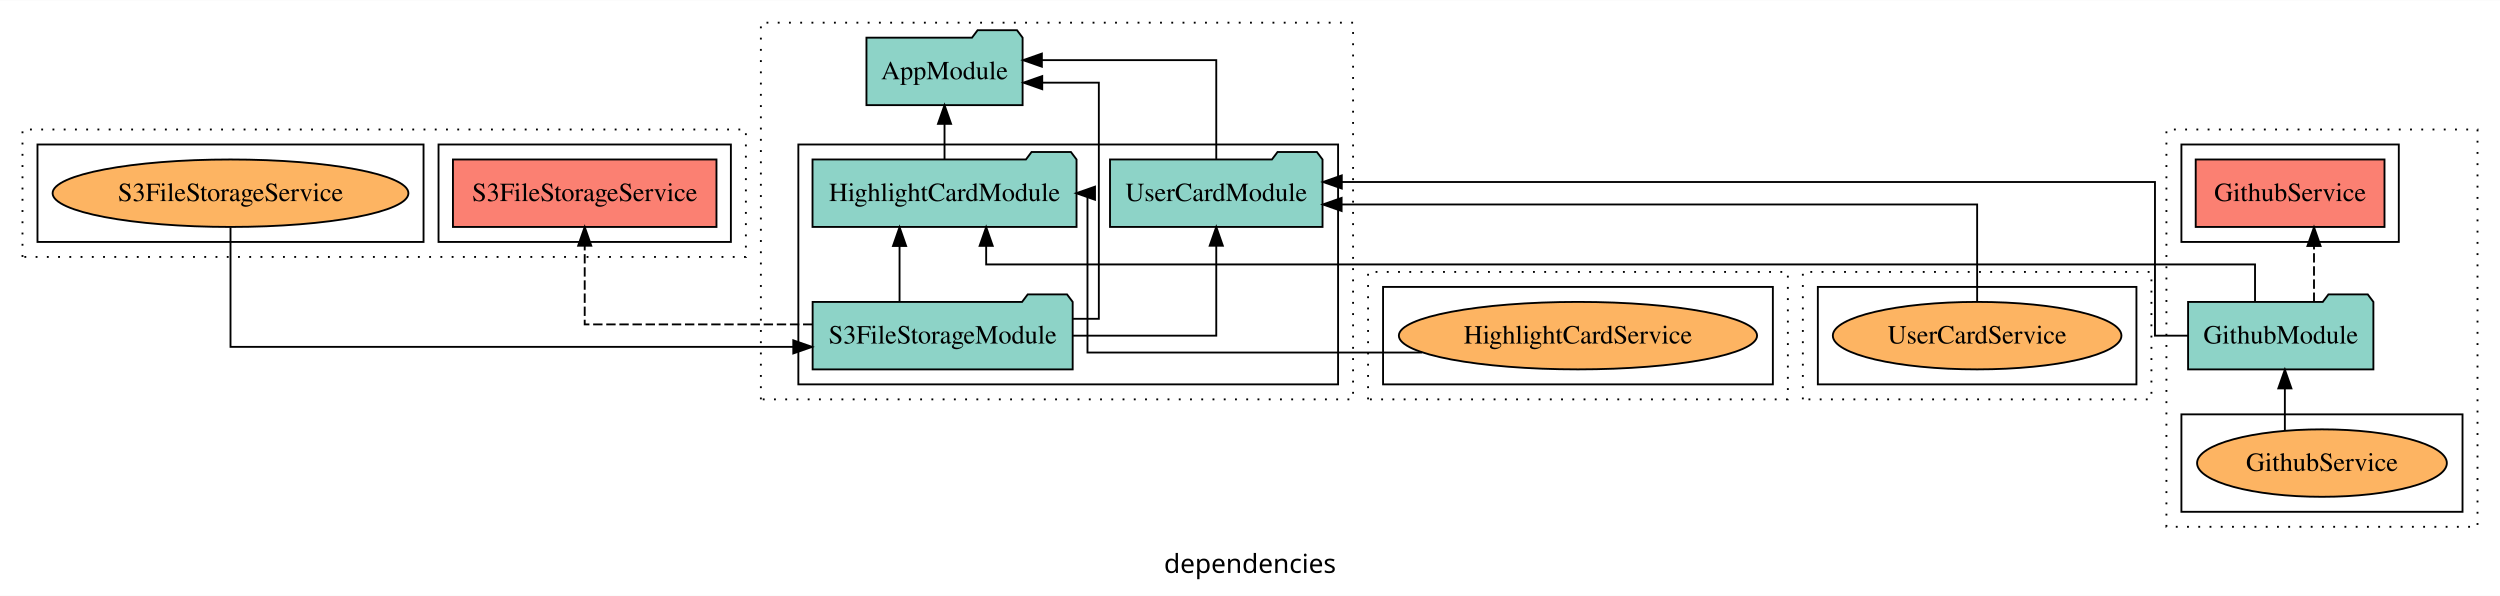
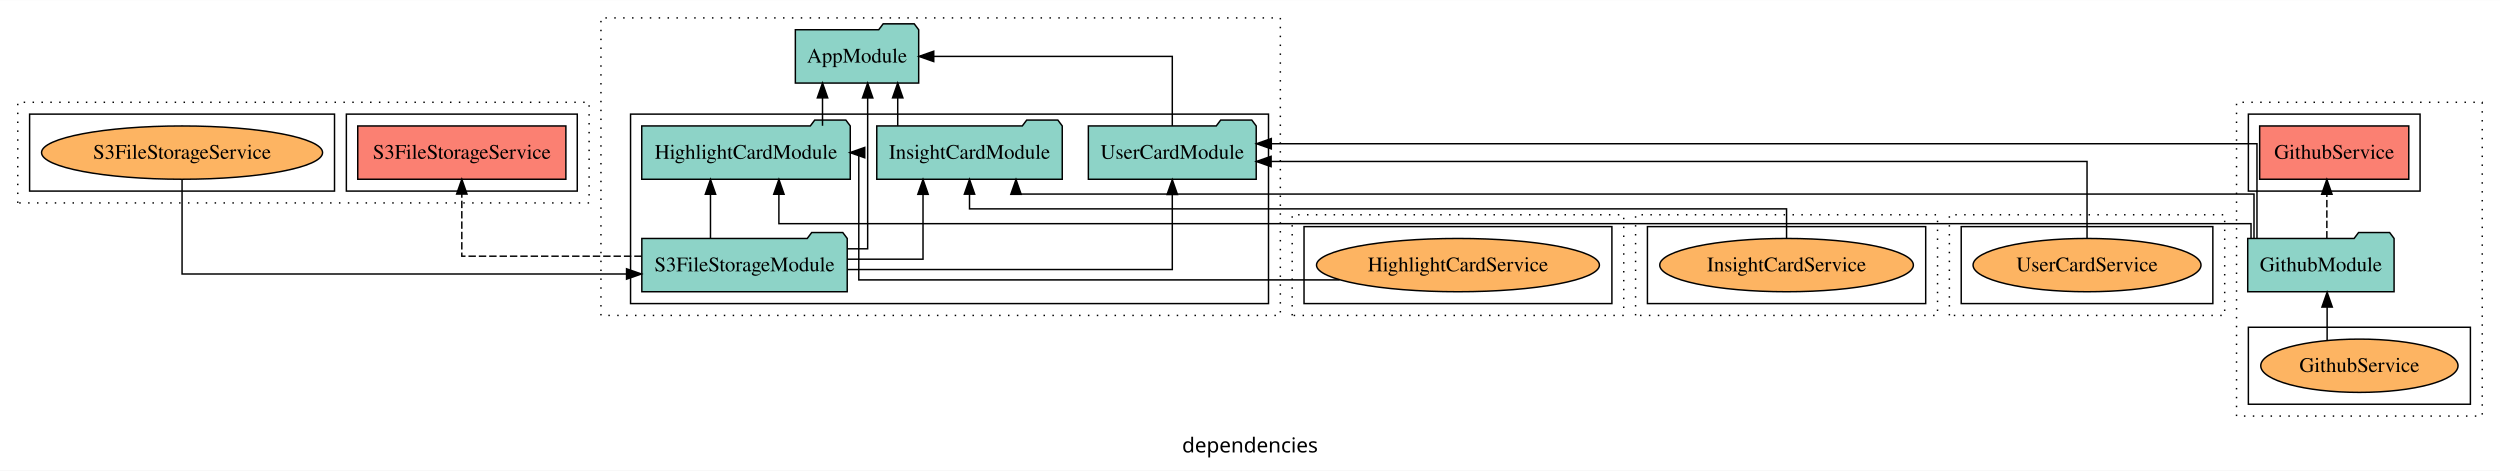
- <svg xmlns="http://www.w3.org/2000/svg" width="1334pt" height="318pt" viewBox="0.00 0.00 1334.00 317.80">
+ <svg xmlns="http://www.w3.org/2000/svg" width="1689pt" height="318pt" viewBox="0.00 0.00 1689.00 317.80">
  <g id="graph0" class="graph" transform="scale(1 1) rotate(0) translate(4 313.8)">
-     <polygon fill="white" stroke="transparent" points="-4,4 -4,-313.8 1330,-313.8 1330,4 -4,4" />
-     <text text-anchor="middle" x="663" y="-8.2" font-family="sans-serif" font-size="14.00">dependencies</text>
+     <polygon fill="white" stroke="transparent" points="-4,4 -4,-313.8 1685,-313.8 1685,4 -4,4" />
+     <text text-anchor="middle" x="840.5" y="-8.2" font-family="sans-serif" font-size="14.00">dependencies</text>
    <g id="clust1" class="cluster">
-       <polygon fill="none" stroke="black" stroke-dasharray="1,5" points="402,-100.8 402,-301.8 718,-301.8 718,-100.8 402,-100.8" />
+       <polygon fill="none" stroke="black" stroke-dasharray="1,5" points="402,-100.8 402,-301.8 861,-301.8 861,-100.8 402,-100.8" />
    </g>
    <g id="clust3" class="cluster">
-       <polygon fill="none" stroke="black" points="422,-108.8 422,-236.8 710,-236.8 710,-108.8 422,-108.8" />
+       <polygon fill="none" stroke="black" points="422,-108.8 422,-236.8 853,-236.8 853,-108.8 422,-108.8" />
    </g>
    <g id="clust7" class="cluster">
-       <polygon fill="none" stroke="black" stroke-dasharray="1,5" points="1152,-32.8 1152,-244.8 1318,-244.8 1318,-32.8 1152,-32.8" />
+       <polygon fill="none" stroke="black" stroke-dasharray="1,5" points="1507,-32.8 1507,-244.8 1673,-244.8 1673,-32.8 1507,-32.8" />
    </g>
    <g id="clust10" class="cluster">
-       <polygon fill="none" stroke="black" points="1160,-184.8 1160,-236.8 1276,-236.8 1276,-184.8 1160,-184.8" />
+       <polygon fill="none" stroke="black" points="1515,-184.8 1515,-236.8 1631,-236.8 1631,-184.8 1515,-184.8" />
    </g>
    <g id="clust12" class="cluster">
-       <polygon fill="none" stroke="black" points="1160,-40.8 1160,-92.8 1310,-92.8 1310,-40.8 1160,-40.8" />
+       <polygon fill="none" stroke="black" points="1515,-40.8 1515,-92.8 1665,-92.8 1665,-40.8 1515,-40.8" />
    </g>
    <g id="clust19" class="cluster">
-       <polygon fill="none" stroke="black" stroke-dasharray="1,5" points="726,-100.8 726,-168.8 950,-168.8 950,-100.8 726,-100.8" />
+       <polygon fill="none" stroke="black" stroke-dasharray="1,5" points="869,-100.8 869,-168.8 1093,-168.8 1093,-100.8 869,-100.8" />
    </g>
    <g id="clust24" class="cluster">
-       <polygon fill="none" stroke="black" points="734,-108.8 734,-160.8 942,-160.8 942,-108.8 734,-108.8" />
+       <polygon fill="none" stroke="black" points="877,-108.8 877,-160.8 1085,-160.8 1085,-108.8 877,-108.8" />
    </g>
    <g id="clust25" class="cluster">
+       <polygon fill="none" stroke="black" stroke-dasharray="1,5" points="1101,-100.8 1101,-168.8 1305,-168.8 1305,-100.8 1101,-100.8" />
+     </g>
+     <g id="clust30" class="cluster">
+       <polygon fill="none" stroke="black" points="1109,-108.8 1109,-160.8 1297,-160.8 1297,-108.8 1109,-108.8" />
+     </g>
+     <g id="clust31" class="cluster">
      <polygon fill="none" stroke="black" stroke-dasharray="1,5" points="8,-176.8 8,-244.8 394,-244.8 394,-176.8 8,-176.8" />
    </g>
-     <g id="clust28" class="cluster">
+     <g id="clust34" class="cluster">
      <polygon fill="none" stroke="black" points="230,-184.8 230,-236.8 386,-236.8 386,-184.8 230,-184.8" />
    </g>
-     <g id="clust30" class="cluster">
+     <g id="clust36" class="cluster">
      <polygon fill="none" stroke="black" points="16,-184.8 16,-236.8 222,-236.8 222,-184.8 16,-184.8" />
    </g>
-     <g id="clust31" class="cluster">
-       <polygon fill="none" stroke="black" stroke-dasharray="1,5" points="958,-100.8 958,-168.8 1144,-168.8 1144,-100.8 958,-100.8" />
+     <g id="clust37" class="cluster">
+       <polygon fill="none" stroke="black" stroke-dasharray="1,5" points="1313,-100.8 1313,-168.8 1499,-168.8 1499,-100.8 1313,-100.8" />
    </g>
-     <g id="clust36" class="cluster">
-       <polygon fill="none" stroke="black" points="966,-108.8 966,-160.8 1136,-160.8 1136,-108.8 966,-108.8" />
+     <g id="clust42" class="cluster">
+       <polygon fill="none" stroke="black" points="1321,-108.8 1321,-160.8 1491,-160.8 1491,-108.8 1321,-108.8" />
    </g>
    <g id="node1" class="node">
      <polygon fill="#8dd3c7" stroke="black" points="570.44,-228.8 567.44,-232.8 546.44,-232.8 543.44,-228.8 429.56,-228.8 429.56,-192.8 570.44,-192.8 570.44,-228.8" />
      <text text-anchor="middle" x="500" y="-206.6" font-family="Times,serif" font-size="14.00">HighlightCardModule</text>
    </g>
-     <g id="node4" class="node">
-       <polygon fill="#8dd3c7" stroke="black" points="541.66,-293.8 538.66,-297.8 517.66,-297.8 514.66,-293.8 458.34,-293.8 458.34,-257.8 541.66,-257.8 541.66,-293.8" />
-       <text text-anchor="middle" x="500" y="-271.6" font-family="Times,serif" font-size="14.00">AppModule</text>
+     <g id="node5" class="node">
+       <polygon fill="#8dd3c7" stroke="black" points="616.66,-293.8 613.66,-297.8 592.66,-297.8 589.66,-293.8 533.34,-293.8 533.34,-257.8 616.66,-257.8 616.66,-293.8" />
+       <text text-anchor="middle" x="575" y="-271.6" font-family="Times,serif" font-size="14.00">AppModule</text>
    </g>
    <g id="edge1" class="edge">
-       <path fill="none" stroke="black" d="M500,-228.91C500,-228.91 500,-247.79 500,-247.79" />
-       <polygon fill="black" stroke="black" points="496.5,-247.79 500,-257.79 503.5,-247.79 496.5,-247.79" />
+       <path fill="none" stroke="black" d="M551.69,-228.91C551.69,-228.91 551.69,-247.79 551.69,-247.79" />
+       <polygon fill="black" stroke="black" points="548.19,-247.79 551.69,-257.79 555.19,-247.79 548.19,-247.79" />
    </g>
    <g id="node2" class="node">
+       <polygon fill="#8dd3c7" stroke="black" points="713.66,-228.8 710.66,-232.8 689.66,-232.8 686.66,-228.8 588.34,-228.8 588.34,-192.8 713.66,-192.8 713.66,-228.8" />
+       <text text-anchor="middle" x="651" y="-206.6" font-family="Times,serif" font-size="14.00">InsightCardModule</text>
+     </g>
+     <g id="edge2" class="edge">
+       <path fill="none" stroke="black" d="M602.5,-228.91C602.5,-228.91 602.5,-247.79 602.5,-247.79" />
+       <polygon fill="black" stroke="black" points="599,-247.79 602.5,-257.79 606,-247.79 599,-247.79" />
+     </g>
+     <g id="node3" class="node">
      <polygon fill="#8dd3c7" stroke="black" points="568.38,-152.8 565.38,-156.8 544.38,-156.8 541.38,-152.8 429.62,-152.8 429.62,-116.8 568.38,-116.8 568.38,-152.8" />
      <text text-anchor="middle" x="499" y="-130.6" font-family="Times,serif" font-size="14.00">S3FileStorageModule</text>
    </g>
-     <g id="edge7" class="edge">
+     <g id="edge8" class="edge">
      <path fill="none" stroke="black" d="M476,-152.81C476,-152.81 476,-182.65 476,-182.65" />
      <polygon fill="black" stroke="black" points="472.5,-182.65 476,-192.65 479.5,-182.65 472.5,-182.65" />
    </g>
-     <g id="node3" class="node">
-       <polygon fill="#8dd3c7" stroke="black" points="701.7,-228.8 698.7,-232.8 677.7,-232.8 674.7,-228.8 588.3,-228.8 588.3,-192.8 701.7,-192.8 701.7,-228.8" />
-       <text text-anchor="middle" x="645" y="-206.6" font-family="Times,serif" font-size="14.00">UserCardModule</text>
+     <g id="edge11" class="edge">
+       <path fill="none" stroke="black" d="M568.45,-138.8C595.25,-138.8 619.59,-138.8 619.59,-138.8 619.59,-138.8 619.59,-182.63 619.59,-182.63" />
+       <polygon fill="black" stroke="black" points="616.09,-182.63 619.59,-192.63 623.09,-182.63 616.09,-182.63" />
    </g>
-     <g id="edge12" class="edge">
-       <path fill="none" stroke="black" d="M568.58,-134.8C606.18,-134.8 645,-134.8 645,-134.8 645,-134.8 645,-182.79 645,-182.79" />
-       <polygon fill="black" stroke="black" points="641.5,-182.79 645,-192.79 648.5,-182.79 641.5,-182.79" />
+     <g id="node4" class="node">
+       <polygon fill="#8dd3c7" stroke="black" points="844.7,-228.8 841.7,-232.8 820.7,-232.8 817.7,-228.8 731.3,-228.8 731.3,-192.8 844.7,-192.8 844.7,-228.8" />
+       <text text-anchor="middle" x="788" y="-206.6" font-family="Times,serif" font-size="14.00">UserCardModule</text>
    </g>
-     <g id="edge2" class="edge">
-       <path fill="none" stroke="black" d="M568.58,-143.8C576.8,-143.8 582.34,-143.8 582.34,-143.8 582.34,-143.8 582.34,-269.8 582.34,-269.8 582.34,-269.8 552.13,-269.8 552.13,-269.8" />
-       <polygon fill="black" stroke="black" points="552.13,-266.3 542.13,-269.8 552.13,-273.3 552.13,-266.3" />
+     <g id="edge16" class="edge">
+       <path fill="none" stroke="black" d="M568.59,-131.8C654.11,-131.8 788,-131.8 788,-131.8 788,-131.8 788,-182.48 788,-182.48" />
+       <polygon fill="black" stroke="black" points="784.5,-182.48 788,-192.48 791.5,-182.48 784.5,-182.48" />
    </g>
-     <g id="node9" class="node">
+     <g id="edge3" class="edge">
+       <path fill="none" stroke="black" d="M568.45,-145.8C576.66,-145.8 582.19,-145.8 582.19,-145.8 582.19,-145.8 582.19,-247.72 582.19,-247.72" />
+       <polygon fill="black" stroke="black" points="578.69,-247.72 582.19,-257.72 585.69,-247.72 578.69,-247.72" />
+     </g>
+     <g id="node11" class="node">
      <polygon fill="#fb8072" stroke="black" points="378.31,-228.8 237.69,-228.8 237.69,-192.8 378.31,-192.8 378.31,-228.8" />
      <text text-anchor="middle" x="308" y="-206.6" font-family="Times,serif" font-size="14.00">S3FileStorageService </text>
    </g>
-     <g id="edge9" class="edge">
+     <g id="edge13" class="edge">
      <path fill="none" stroke="black" stroke-dasharray="5,2" d="M429.5,-140.8C374.89,-140.8 308,-140.8 308,-140.8 308,-140.8 308,-182.77 308,-182.77" />
      <polygon fill="black" stroke="black" points="304.5,-182.77 308,-192.77 311.5,-182.77 304.5,-182.77" />
    </g>
-     <g id="edge3" class="edge">
-       <path fill="none" stroke="black" d="M645,-229.08C645,-250.12 645,-281.8 645,-281.8 645,-281.8 551.94,-281.8 551.94,-281.8" />
-       <polygon fill="black" stroke="black" points="551.94,-278.3 541.94,-281.8 551.94,-285.3 551.94,-278.3" />
-     </g>
-     <g id="node5" class="node">
-       <polygon fill="#fb8072" stroke="black" points="1268.37,-228.8 1167.63,-228.8 1167.63,-192.8 1268.37,-192.8 1268.37,-228.8" />
-       <text text-anchor="middle" x="1218" y="-206.6" font-family="Times,serif" font-size="14.00">GithubService </text>
+     <g id="edge4" class="edge">
+       <path fill="none" stroke="black" d="M788,-228.91C788,-248.14 788,-275.8 788,-275.8 788,-275.8 626.83,-275.8 626.83,-275.8" />
+       <polygon fill="black" stroke="black" points="626.83,-272.3 616.83,-275.8 626.83,-279.3 626.83,-272.3" />
    </g>
    <g id="node6" class="node">
-       <polygon fill="#8dd3c7" stroke="black" points="1262.44,-152.8 1259.44,-156.8 1238.44,-156.8 1235.44,-152.8 1163.56,-152.8 1163.56,-116.8 1262.44,-116.8 1262.44,-152.8" />
-       <text text-anchor="middle" x="1213" y="-130.6" font-family="Times,serif" font-size="14.00">GithubModule</text>
+       <polygon fill="#fb8072" stroke="black" points="1623.37,-228.8 1522.63,-228.8 1522.63,-192.8 1623.37,-192.8 1623.37,-228.8" />
+       <text text-anchor="middle" x="1573" y="-206.6" font-family="Times,serif" font-size="14.00">GithubService </text>
+     </g>
+     <g id="node7" class="node">
+       <polygon fill="#8dd3c7" stroke="black" points="1613.44,-152.8 1610.44,-156.8 1589.44,-156.8 1586.44,-152.8 1514.56,-152.8 1514.56,-116.8 1613.44,-116.8 1613.44,-152.8" />
+       <text text-anchor="middle" x="1564" y="-130.6" font-family="Times,serif" font-size="14.00">GithubModule</text>
+     </g>
+     <g id="edge7" class="edge">
+       <path fill="none" stroke="black" d="M1516.79,-153.01C1516.79,-158.35 1516.79,-162.8 1516.79,-162.8 1516.79,-162.8 522.22,-162.8 522.22,-162.8 522.22,-162.8 522.22,-182.65 522.22,-182.65" />
+       <polygon fill="black" stroke="black" points="518.72,-182.65 522.22,-192.65 525.72,-182.65 518.72,-182.65" />
+     </g>
+     <g id="edge10" class="edge">
+       <path fill="none" stroke="black" d="M1518.8,-152.95C1518.8,-166.54 1518.8,-182.8 1518.8,-182.8 1518.8,-182.8 682.41,-182.8 682.41,-182.8 682.41,-182.8 682.41,-183.78 682.41,-183.78" />
+       <polygon fill="black" stroke="black" points="678.91,-182.59 682.41,-192.59 685.91,-182.59 678.91,-182.59" />
+     </g>
+     <g id="edge15" class="edge">
+       <path fill="none" stroke="black" d="M1520.81,-153C1520.81,-177.16 1520.81,-216.8 1520.81,-216.8 1520.81,-216.8 854.89,-216.8 854.89,-216.8" />
+       <polygon fill="black" stroke="black" points="854.89,-213.3 844.89,-216.8 854.89,-220.3 854.89,-213.3" />
+     </g>
+     <g id="edge5" class="edge">
+       <path fill="none" stroke="black" stroke-dasharray="5,2" d="M1568.02,-152.81C1568.02,-152.81 1568.02,-182.65 1568.02,-182.65" />
+       <polygon fill="black" stroke="black" points="1564.52,-182.65 1568.02,-192.65 1571.52,-182.65 1564.52,-182.65" />
+     </g>
+     <g id="node8" class="node">
+       <ellipse fill="#fdb462" stroke="black" cx="1590" cy="-66.8" rx="66.64" ry="18" />
+       <text text-anchor="middle" x="1590" y="-62.6" font-family="Times,serif" font-size="14.00">GithubService</text>
    </g>
    <g id="edge6" class="edge">
-       <path fill="none" stroke="black" d="M1199.28,-152.91C1199.28,-162.7 1199.28,-172.8 1199.28,-172.8 1199.28,-172.8 522.22,-172.8 522.22,-172.8 522.22,-172.8 522.22,-182.69 522.22,-182.69" />
-       <polygon fill="black" stroke="black" points="518.72,-182.69 522.22,-192.69 525.72,-182.69 518.72,-182.69" />
+       <path fill="none" stroke="black" d="M1568.2,-83.96C1568.2,-83.96 1568.2,-106.45 1568.2,-106.45" />
+       <polygon fill="black" stroke="black" points="1564.7,-106.45 1568.2,-116.45 1571.7,-106.45 1564.7,-106.45" />
    </g>
-     <g id="edge11" class="edge">
-       <path fill="none" stroke="black" d="M1163.52,-134.8C1153.46,-134.8 1145.89,-134.8 1145.89,-134.8 1145.89,-134.8 1145.89,-216.8 1145.89,-216.8 1145.89,-216.8 711.97,-216.8 711.97,-216.8" />
-       <polygon fill="black" stroke="black" points="711.97,-213.3 701.97,-216.8 711.97,-220.3 711.97,-213.3" />
+     <g id="node9" class="node">
+       <ellipse fill="#fdb462" stroke="black" cx="981" cy="-134.8" rx="95.57" ry="18" />
+       <text text-anchor="middle" x="981" y="-130.6" font-family="Times,serif" font-size="14.00">HighlightCardService</text>
    </g>
-     <g id="edge4" class="edge">
-       <path fill="none" stroke="black" stroke-dasharray="5,2" d="M1230.75,-152.81C1230.75,-152.81 1230.75,-182.65 1230.75,-182.65" />
-       <polygon fill="black" stroke="black" points="1227.25,-182.65 1230.75,-192.65 1234.25,-182.65 1227.25,-182.65" />
-     </g>
-     <g id="node7" class="node">
-       <ellipse fill="#fdb462" stroke="black" cx="1235" cy="-66.8" rx="66.64" ry="18" />
-       <text text-anchor="middle" x="1235" y="-62.6" font-family="Times,serif" font-size="14.00">GithubService</text>
-     </g>
-     <g id="edge5" class="edge">
-       <path fill="none" stroke="black" d="M1215.2,-84.31C1215.2,-84.31 1215.2,-106.64 1215.2,-106.64" />
-       <polygon fill="black" stroke="black" points="1211.7,-106.64 1215.2,-116.64 1218.7,-106.64 1211.7,-106.64" />
-     </g>
-     <g id="node8" class="node">
-       <ellipse fill="#fdb462" stroke="black" cx="838" cy="-134.8" rx="95.57" ry="18" />
-       <text text-anchor="middle" x="838" y="-130.6" font-family="Times,serif" font-size="14.00">HighlightCardService</text>
-     </g>
-     <g id="edge8" class="edge">
-       <path fill="none" stroke="black" d="M754.83,-125.8C678.19,-125.8 576.28,-125.8 576.28,-125.8 576.28,-125.8 576.28,-210.8 576.28,-210.8 576.28,-210.8 575.68,-210.8 575.68,-210.8" />
-       <polygon fill="black" stroke="black" points="580.29,-207.3 570.29,-210.8 580.29,-214.3 580.29,-207.3" />
+     <g id="edge9" class="edge">
+       <path fill="none" stroke="black" d="M901.03,-124.8C783.05,-124.8 576.2,-124.8 576.2,-124.8 576.2,-124.8 576.2,-210.8 576.2,-210.8 576.2,-210.8 575.6,-210.8 575.6,-210.8" />
+       <polygon fill="black" stroke="black" points="580.22,-207.3 570.22,-210.8 580.22,-214.3 580.22,-207.3" />
    </g>
    <g id="node10" class="node">
+       <ellipse fill="#fdb462" stroke="black" cx="1203" cy="-134.8" rx="85.68" ry="18" />
+       <text text-anchor="middle" x="1203" y="-130.6" font-family="Times,serif" font-size="14.00">InsightCardService</text>
+     </g>
+     <g id="edge12" class="edge">
+       <path fill="none" stroke="black" d="M1203,-152.91C1203,-162.7 1203,-172.8 1203,-172.8 1203,-172.8 651,-172.8 651,-172.8 651,-172.8 651,-182.69 651,-182.69" />
+       <polygon fill="black" stroke="black" points="647.5,-182.69 651,-192.69 654.5,-182.69 647.5,-182.69" />
+     </g>
+     <g id="node12" class="node">
      <ellipse fill="#fdb462" stroke="black" cx="119" cy="-210.8" rx="94.93" ry="18" />
      <text text-anchor="middle" x="119" y="-206.6" font-family="Times,serif" font-size="14.00">S3FileStorageService</text>
    </g>
-     <g id="edge10" class="edge">
+     <g id="edge14" class="edge">
      <path fill="none" stroke="black" d="M119,-192.6C119,-168.44 119,-128.8 119,-128.8 119,-128.8 419.3,-128.8 419.3,-128.8" />
      <polygon fill="black" stroke="black" points="419.3,-132.3 429.3,-128.8 419.3,-125.3 419.3,-132.3" />
    </g>
-     <g id="node11" class="node">
-       <ellipse fill="#fdb462" stroke="black" cx="1051" cy="-134.8" rx="77" ry="18" />
-       <text text-anchor="middle" x="1051" y="-130.6" font-family="Times,serif" font-size="14.00">UserCardService</text>
+     <g id="node13" class="node">
+       <ellipse fill="#fdb462" stroke="black" cx="1406" cy="-134.8" rx="77" ry="18" />
+       <text text-anchor="middle" x="1406" y="-130.6" font-family="Times,serif" font-size="14.00">UserCardService</text>
    </g>
-     <g id="edge13" class="edge">
-       <path fill="none" stroke="black" d="M1051,-152.83C1051,-173.57 1051,-204.8 1051,-204.8 1051,-204.8 711.88,-204.8 711.88,-204.8" />
-       <polygon fill="black" stroke="black" points="711.88,-201.3 701.88,-204.8 711.88,-208.3 711.88,-201.3" />
+     <g id="edge17" class="edge">
+       <path fill="none" stroke="black" d="M1406,-152.83C1406,-173.57 1406,-204.8 1406,-204.8 1406,-204.8 854.76,-204.8 854.76,-204.8" />
+       <polygon fill="black" stroke="black" points="854.76,-201.3 844.76,-204.8 854.76,-208.3 854.76,-201.3" />
    </g>
  </g>
</svg>
